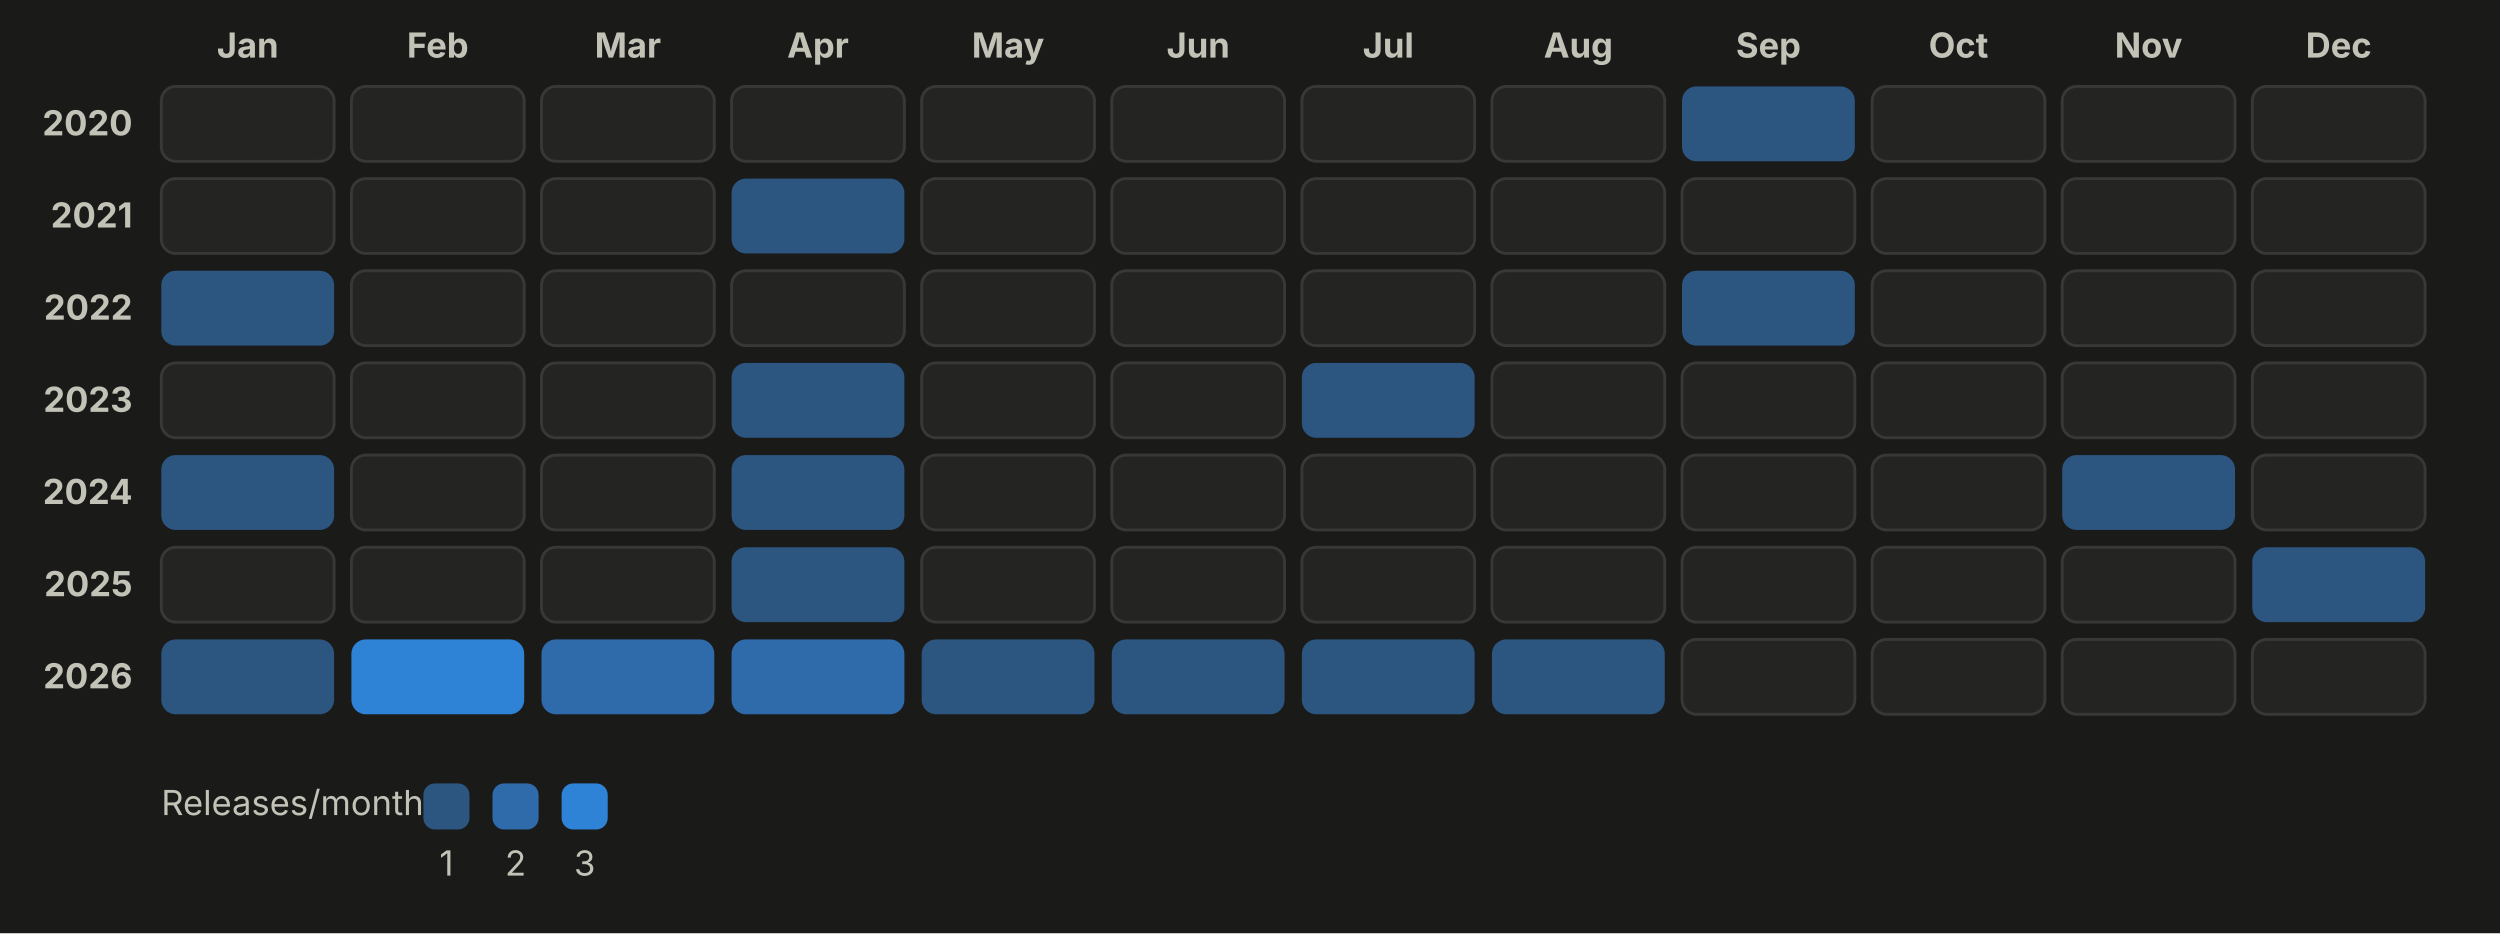
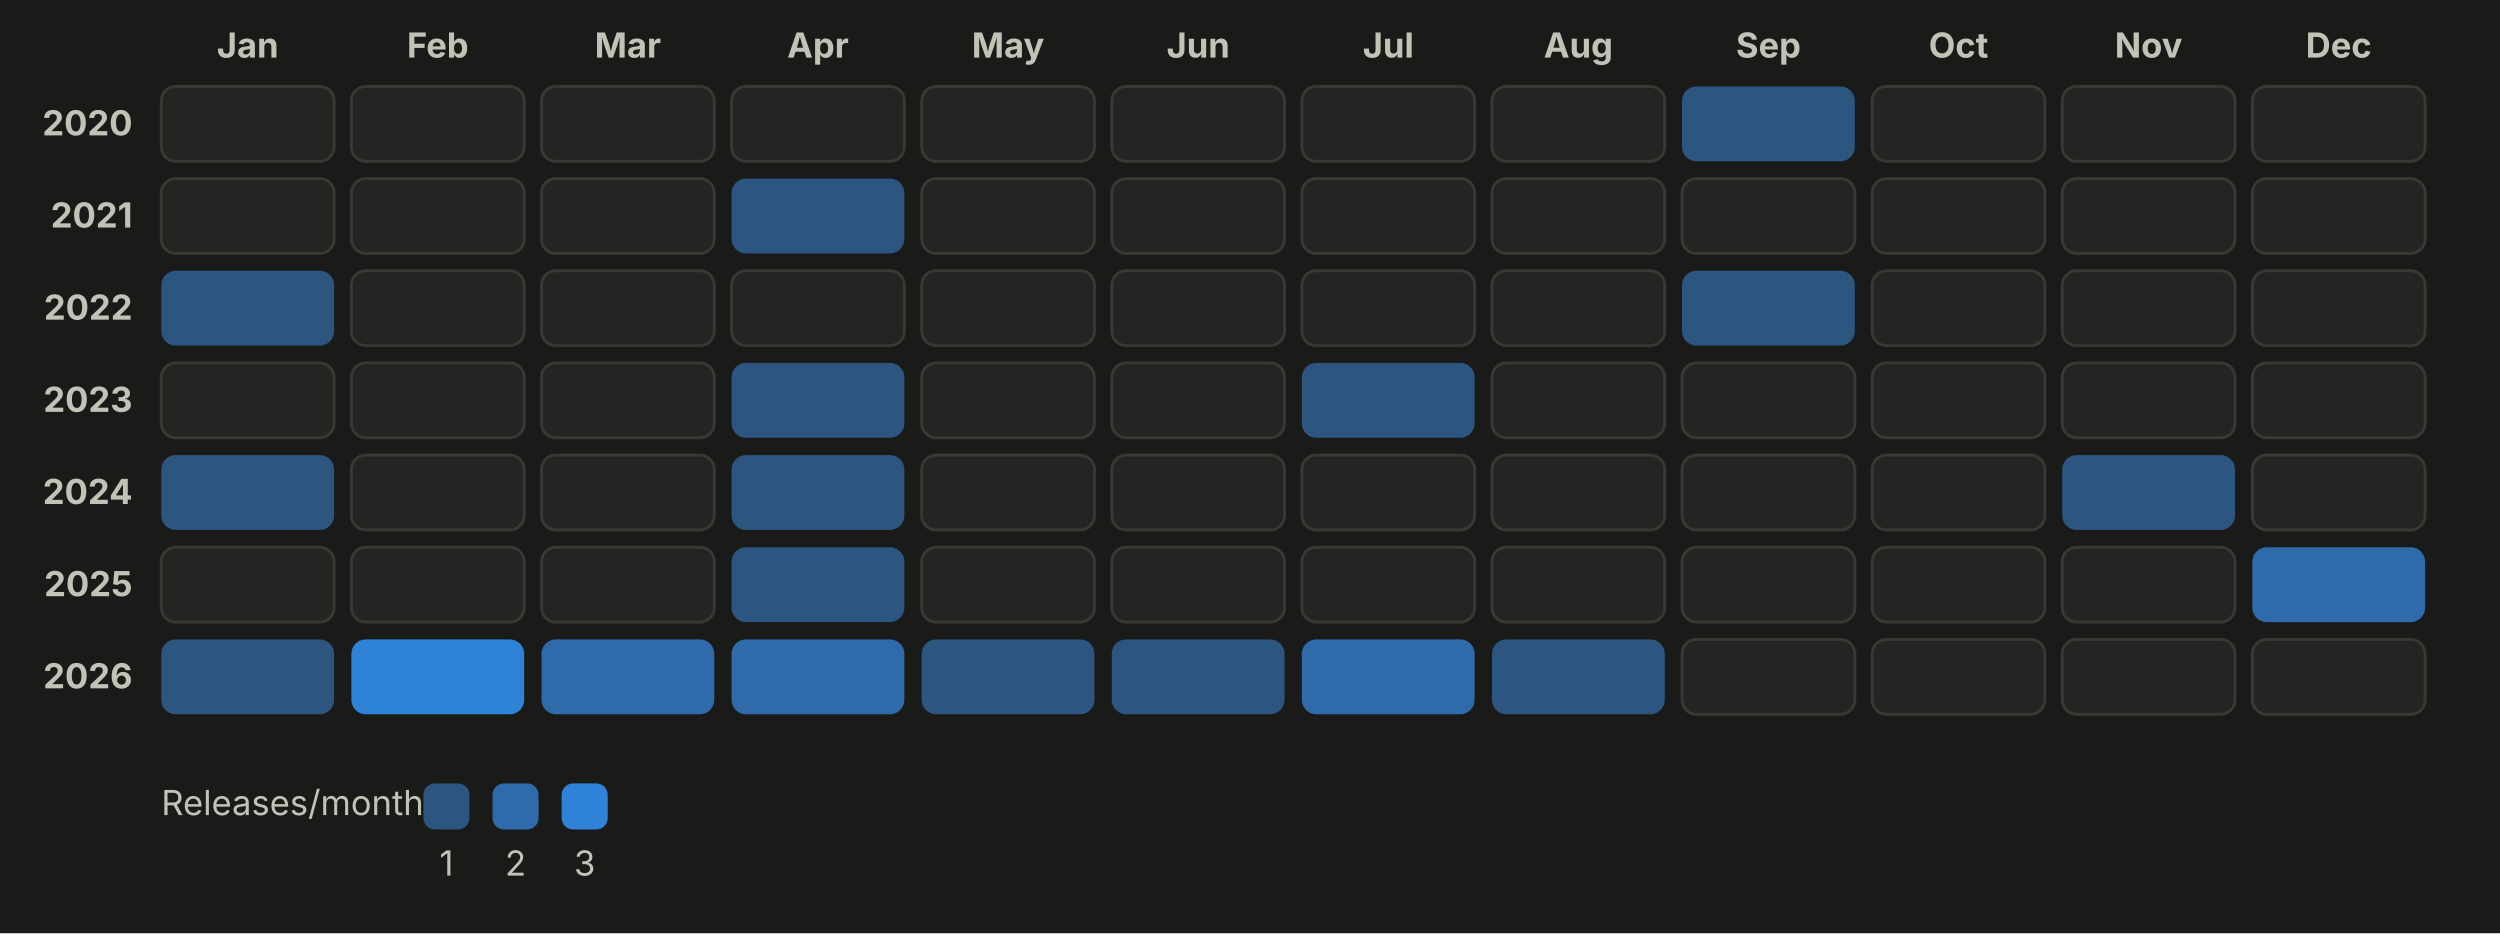
<svg xmlns="http://www.w3.org/2000/svg" width="868" height="324" viewBox="0 0 868 324">
  <rect width="868" height="324" fill="#1a1a19" />
  <style>text{font-family:"Segoe UI",Inter,Arial,sans-serif;fill:#ffffff}.title{font-size:22px;font-weight:700}.sub{font-size:12px;fill:#c3c2b7}.muted{font-size:11px;fill:#898781}.axis{font-size:12px;fill:#898781}.grid{stroke:#2c2c2a;stroke-width:1}.legend{font-size:12px;fill:#c3c2b7}.count{font-size:10px;font-weight:700}.axis-strong{font-size:12px;font-weight:700;fill:#c3c2b7}</style>
  <text x="86.0" y="20" text-anchor="middle" class="axis-strong">Jan</text>
  <text x="152.0" y="20" text-anchor="middle" class="axis-strong">Feb</text>
  <text x="218.0" y="20" text-anchor="middle" class="axis-strong">Mar</text>
  <text x="284.0" y="20" text-anchor="middle" class="axis-strong">Apr</text>
  <text x="350.0" y="20" text-anchor="middle" class="axis-strong">May</text>
  <text x="416.0" y="20" text-anchor="middle" class="axis-strong">Jun</text>
  <text x="482.0" y="20" text-anchor="middle" class="axis-strong">Jul</text>
  <text x="548.0" y="20" text-anchor="middle" class="axis-strong">Aug</text>
  <text x="614.0" y="20" text-anchor="middle" class="axis-strong">Sep</text>
  <text x="680.0" y="20" text-anchor="middle" class="axis-strong">Oct</text>
  <text x="746.0" y="20" text-anchor="middle" class="axis-strong">Nov</text>
  <text x="812.0" y="20" text-anchor="middle" class="axis-strong">Dec</text>
  <text x="46" y="47.0" text-anchor="end" class="axis-strong">2020</text>
  <rect x="56" y="30" width="60" height="26" rx="5" fill="#242422" stroke="#383835" stroke-width="1" />
  <rect x="122" y="30" width="60" height="26" rx="5" fill="#242422" stroke="#383835" stroke-width="1" />
  <rect x="188" y="30" width="60" height="26" rx="5" fill="#242422" stroke="#383835" stroke-width="1" />
  <rect x="254" y="30" width="60" height="26" rx="5" fill="#242422" stroke="#383835" stroke-width="1" />
  <rect x="320" y="30" width="60" height="26" rx="5" fill="#242422" stroke="#383835" stroke-width="1" />
  <rect x="386" y="30" width="60" height="26" rx="5" fill="#242422" stroke="#383835" stroke-width="1" />
  <rect x="452" y="30" width="60" height="26" rx="5" fill="#242422" stroke="#383835" stroke-width="1" />
  <rect x="518" y="30" width="60" height="26" rx="5" fill="#242422" stroke="#383835" stroke-width="1" />
  <rect x="584" y="30" width="60" height="26" rx="5" fill="#2c5580" />
  <rect x="650" y="30" width="60" height="26" rx="5" fill="#242422" stroke="#383835" stroke-width="1" />
  <rect x="716" y="30" width="60" height="26" rx="5" fill="#242422" stroke="#383835" stroke-width="1" />
  <rect x="782" y="30" width="60" height="26" rx="5" fill="#242422" stroke="#383835" stroke-width="1" />
  <text x="46" y="79.0" text-anchor="end" class="axis-strong">2021</text>
  <rect x="56" y="62" width="60" height="26" rx="5" fill="#242422" stroke="#383835" stroke-width="1" />
  <rect x="122" y="62" width="60" height="26" rx="5" fill="#242422" stroke="#383835" stroke-width="1" />
  <rect x="188" y="62" width="60" height="26" rx="5" fill="#242422" stroke="#383835" stroke-width="1" />
  <rect x="254" y="62" width="60" height="26" rx="5" fill="#2c5580" />
  <rect x="320" y="62" width="60" height="26" rx="5" fill="#242422" stroke="#383835" stroke-width="1" />
  <rect x="386" y="62" width="60" height="26" rx="5" fill="#242422" stroke="#383835" stroke-width="1" />
  <rect x="452" y="62" width="60" height="26" rx="5" fill="#242422" stroke="#383835" stroke-width="1" />
  <rect x="518" y="62" width="60" height="26" rx="5" fill="#242422" stroke="#383835" stroke-width="1" />
  <rect x="584" y="62" width="60" height="26" rx="5" fill="#242422" stroke="#383835" stroke-width="1" />
  <rect x="650" y="62" width="60" height="26" rx="5" fill="#242422" stroke="#383835" stroke-width="1" />
  <rect x="716" y="62" width="60" height="26" rx="5" fill="#242422" stroke="#383835" stroke-width="1" />
  <rect x="782" y="62" width="60" height="26" rx="5" fill="#242422" stroke="#383835" stroke-width="1" />
  <text x="46" y="111.0" text-anchor="end" class="axis-strong">2022</text>
  <rect x="56" y="94" width="60" height="26" rx="5" fill="#2c5580" />
  <rect x="122" y="94" width="60" height="26" rx="5" fill="#242422" stroke="#383835" stroke-width="1" />
  <rect x="188" y="94" width="60" height="26" rx="5" fill="#242422" stroke="#383835" stroke-width="1" />
  <rect x="254" y="94" width="60" height="26" rx="5" fill="#242422" stroke="#383835" stroke-width="1" />
  <rect x="320" y="94" width="60" height="26" rx="5" fill="#242422" stroke="#383835" stroke-width="1" />
  <rect x="386" y="94" width="60" height="26" rx="5" fill="#242422" stroke="#383835" stroke-width="1" />
  <rect x="452" y="94" width="60" height="26" rx="5" fill="#242422" stroke="#383835" stroke-width="1" />
  <rect x="518" y="94" width="60" height="26" rx="5" fill="#242422" stroke="#383835" stroke-width="1" />
  <rect x="584" y="94" width="60" height="26" rx="5" fill="#2c5580" />
  <rect x="650" y="94" width="60" height="26" rx="5" fill="#242422" stroke="#383835" stroke-width="1" />
  <rect x="716" y="94" width="60" height="26" rx="5" fill="#242422" stroke="#383835" stroke-width="1" />
  <rect x="782" y="94" width="60" height="26" rx="5" fill="#242422" stroke="#383835" stroke-width="1" />
  <text x="46" y="143.0" text-anchor="end" class="axis-strong">2023</text>
  <rect x="56" y="126" width="60" height="26" rx="5" fill="#242422" stroke="#383835" stroke-width="1" />
  <rect x="122" y="126" width="60" height="26" rx="5" fill="#242422" stroke="#383835" stroke-width="1" />
  <rect x="188" y="126" width="60" height="26" rx="5" fill="#242422" stroke="#383835" stroke-width="1" />
  <rect x="254" y="126" width="60" height="26" rx="5" fill="#2c5580" />
  <rect x="320" y="126" width="60" height="26" rx="5" fill="#242422" stroke="#383835" stroke-width="1" />
  <rect x="386" y="126" width="60" height="26" rx="5" fill="#242422" stroke="#383835" stroke-width="1" />
  <rect x="452" y="126" width="60" height="26" rx="5" fill="#2c5580" />
  <rect x="518" y="126" width="60" height="26" rx="5" fill="#242422" stroke="#383835" stroke-width="1" />
  <rect x="584" y="126" width="60" height="26" rx="5" fill="#242422" stroke="#383835" stroke-width="1" />
  <rect x="650" y="126" width="60" height="26" rx="5" fill="#242422" stroke="#383835" stroke-width="1" />
  <rect x="716" y="126" width="60" height="26" rx="5" fill="#242422" stroke="#383835" stroke-width="1" />
  <rect x="782" y="126" width="60" height="26" rx="5" fill="#242422" stroke="#383835" stroke-width="1" />
  <text x="46" y="175.0" text-anchor="end" class="axis-strong">2024</text>
  <rect x="56" y="158" width="60" height="26" rx="5" fill="#2c5580" />
  <rect x="122" y="158" width="60" height="26" rx="5" fill="#242422" stroke="#383835" stroke-width="1" />
  <rect x="188" y="158" width="60" height="26" rx="5" fill="#242422" stroke="#383835" stroke-width="1" />
  <rect x="254" y="158" width="60" height="26" rx="5" fill="#2c5580" />
  <rect x="320" y="158" width="60" height="26" rx="5" fill="#242422" stroke="#383835" stroke-width="1" />
  <rect x="386" y="158" width="60" height="26" rx="5" fill="#242422" stroke="#383835" stroke-width="1" />
  <rect x="452" y="158" width="60" height="26" rx="5" fill="#242422" stroke="#383835" stroke-width="1" />
  <rect x="518" y="158" width="60" height="26" rx="5" fill="#242422" stroke="#383835" stroke-width="1" />
  <rect x="584" y="158" width="60" height="26" rx="5" fill="#242422" stroke="#383835" stroke-width="1" />
  <rect x="650" y="158" width="60" height="26" rx="5" fill="#242422" stroke="#383835" stroke-width="1" />
  <rect x="716" y="158" width="60" height="26" rx="5" fill="#2c5580" />
  <rect x="782" y="158" width="60" height="26" rx="5" fill="#242422" stroke="#383835" stroke-width="1" />
  <text x="46" y="207.0" text-anchor="end" class="axis-strong">2025</text>
  <rect x="56" y="190" width="60" height="26" rx="5" fill="#242422" stroke="#383835" stroke-width="1" />
  <rect x="122" y="190" width="60" height="26" rx="5" fill="#242422" stroke="#383835" stroke-width="1" />
  <rect x="188" y="190" width="60" height="26" rx="5" fill="#242422" stroke="#383835" stroke-width="1" />
  <rect x="254" y="190" width="60" height="26" rx="5" fill="#2c5580" />
  <rect x="320" y="190" width="60" height="26" rx="5" fill="#242422" stroke="#383835" stroke-width="1" />
  <rect x="386" y="190" width="60" height="26" rx="5" fill="#242422" stroke="#383835" stroke-width="1" />
  <rect x="452" y="190" width="60" height="26" rx="5" fill="#242422" stroke="#383835" stroke-width="1" />
  <rect x="518" y="190" width="60" height="26" rx="5" fill="#242422" stroke="#383835" stroke-width="1" />
  <rect x="584" y="190" width="60" height="26" rx="5" fill="#242422" stroke="#383835" stroke-width="1" />
  <rect x="650" y="190" width="60" height="26" rx="5" fill="#242422" stroke="#383835" stroke-width="1" />
  <rect x="716" y="190" width="60" height="26" rx="5" fill="#242422" stroke="#383835" stroke-width="1" />
-   <rect x="782" y="190" width="60" height="26" rx="5" fill="#2c5580" />
+   <rect x="782" y="190" width="60" height="26" rx="5" fill="#2f6bab" />
  <text x="46" y="239.0" text-anchor="end" class="axis-strong">2026</text>
  <rect x="56" y="222" width="60" height="26" rx="5" fill="#2c5580" />
  <rect x="122" y="222" width="60" height="26" rx="5" fill="#2f83d6" />
  <rect x="188" y="222" width="60" height="26" rx="5" fill="#2f6bab" />
  <rect x="254" y="222" width="60" height="26" rx="5" fill="#2f6bab" />
  <rect x="320" y="222" width="60" height="26" rx="5" fill="#2c5580" />
  <rect x="386" y="222" width="60" height="26" rx="5" fill="#2c5580" />
-   <rect x="452" y="222" width="60" height="26" rx="5" fill="#2c5580" />
+   <rect x="452" y="222" width="60" height="26" rx="5" fill="#2f6bab" />
  <rect x="518" y="222" width="60" height="26" rx="5" fill="#2c5580" />
  <rect x="584" y="222" width="60" height="26" rx="5" fill="#242422" stroke="#383835" stroke-width="1" />
  <rect x="650" y="222" width="60" height="26" rx="5" fill="#242422" stroke="#383835" stroke-width="1" />
  <rect x="716" y="222" width="60" height="26" rx="5" fill="#242422" stroke="#383835" stroke-width="1" />
  <rect x="782" y="222" width="60" height="26" rx="5" fill="#242422" stroke="#383835" stroke-width="1" />
  <text x="56" y="283" class="legend">Releases/month:</text>
  <rect x="147" y="272" width="16" height="16" rx="4" fill="#2c5580" />
  <text x="155" y="304" text-anchor="middle" class="legend">1</text>
  <rect x="171" y="272" width="16" height="16" rx="4" fill="#2f6bab" />
  <text x="179" y="304" text-anchor="middle" class="legend">2</text>
  <rect x="195" y="272" width="16" height="16" rx="4" fill="#2f83d6" />
  <text x="203" y="304" text-anchor="middle" class="legend">3</text>
</svg>
